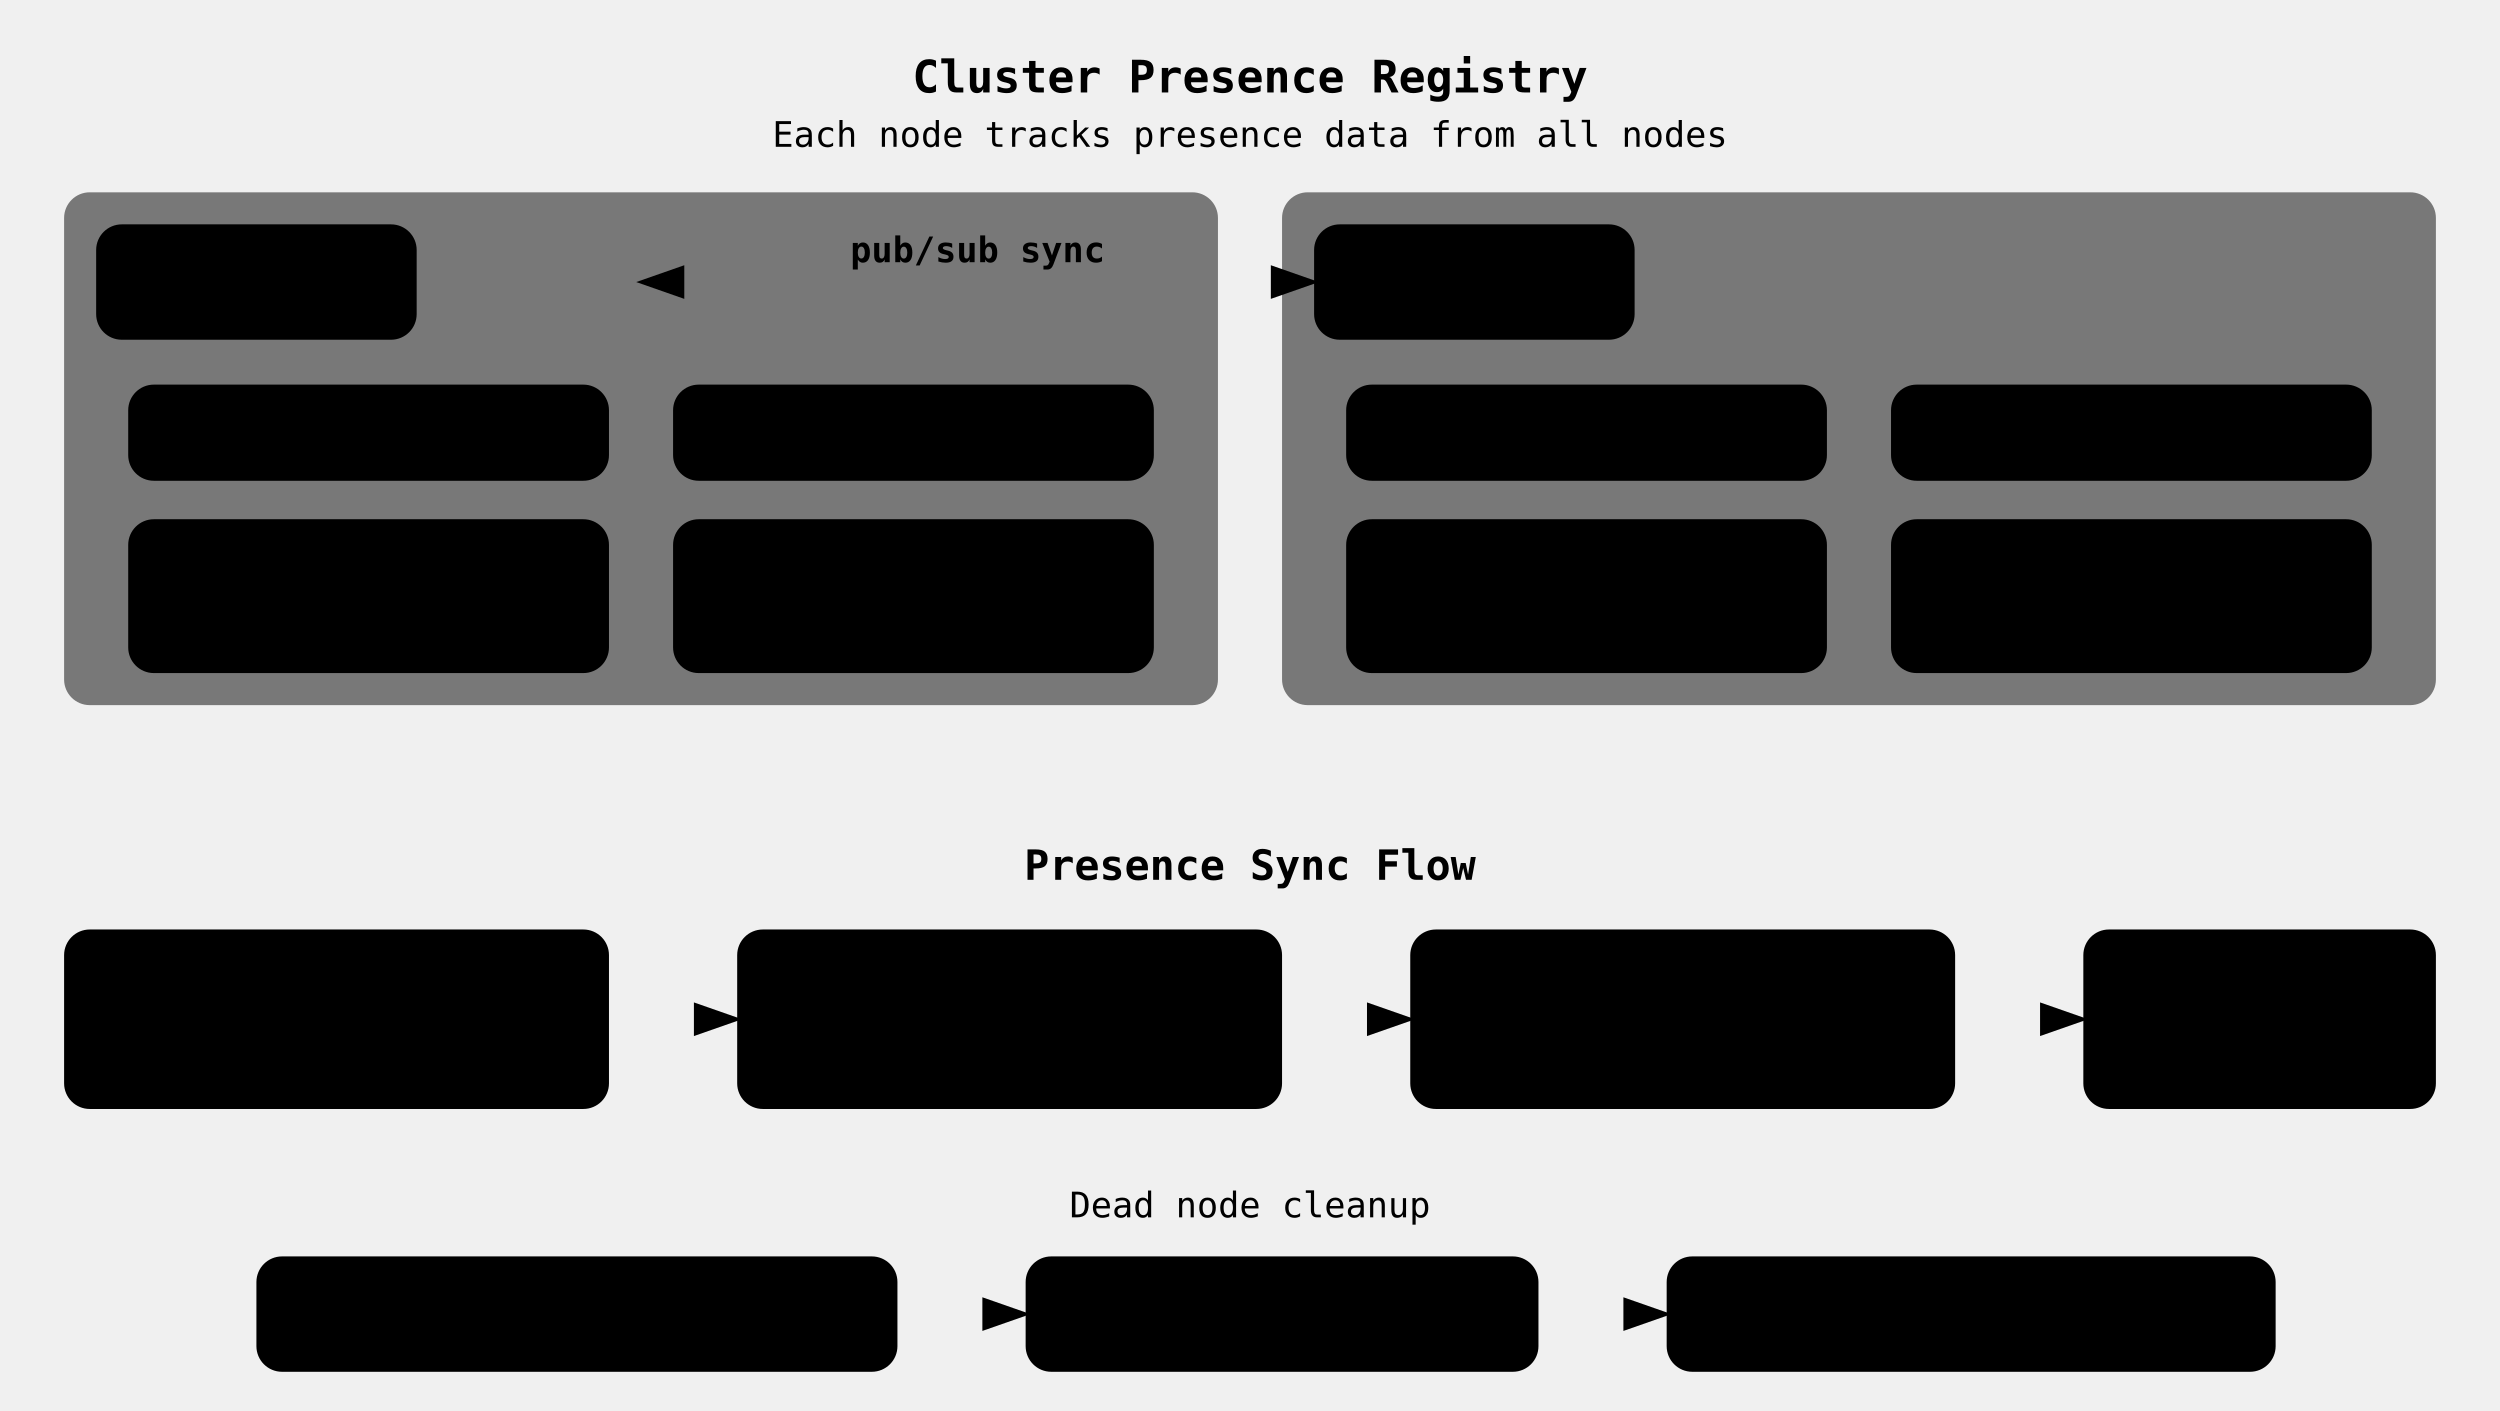
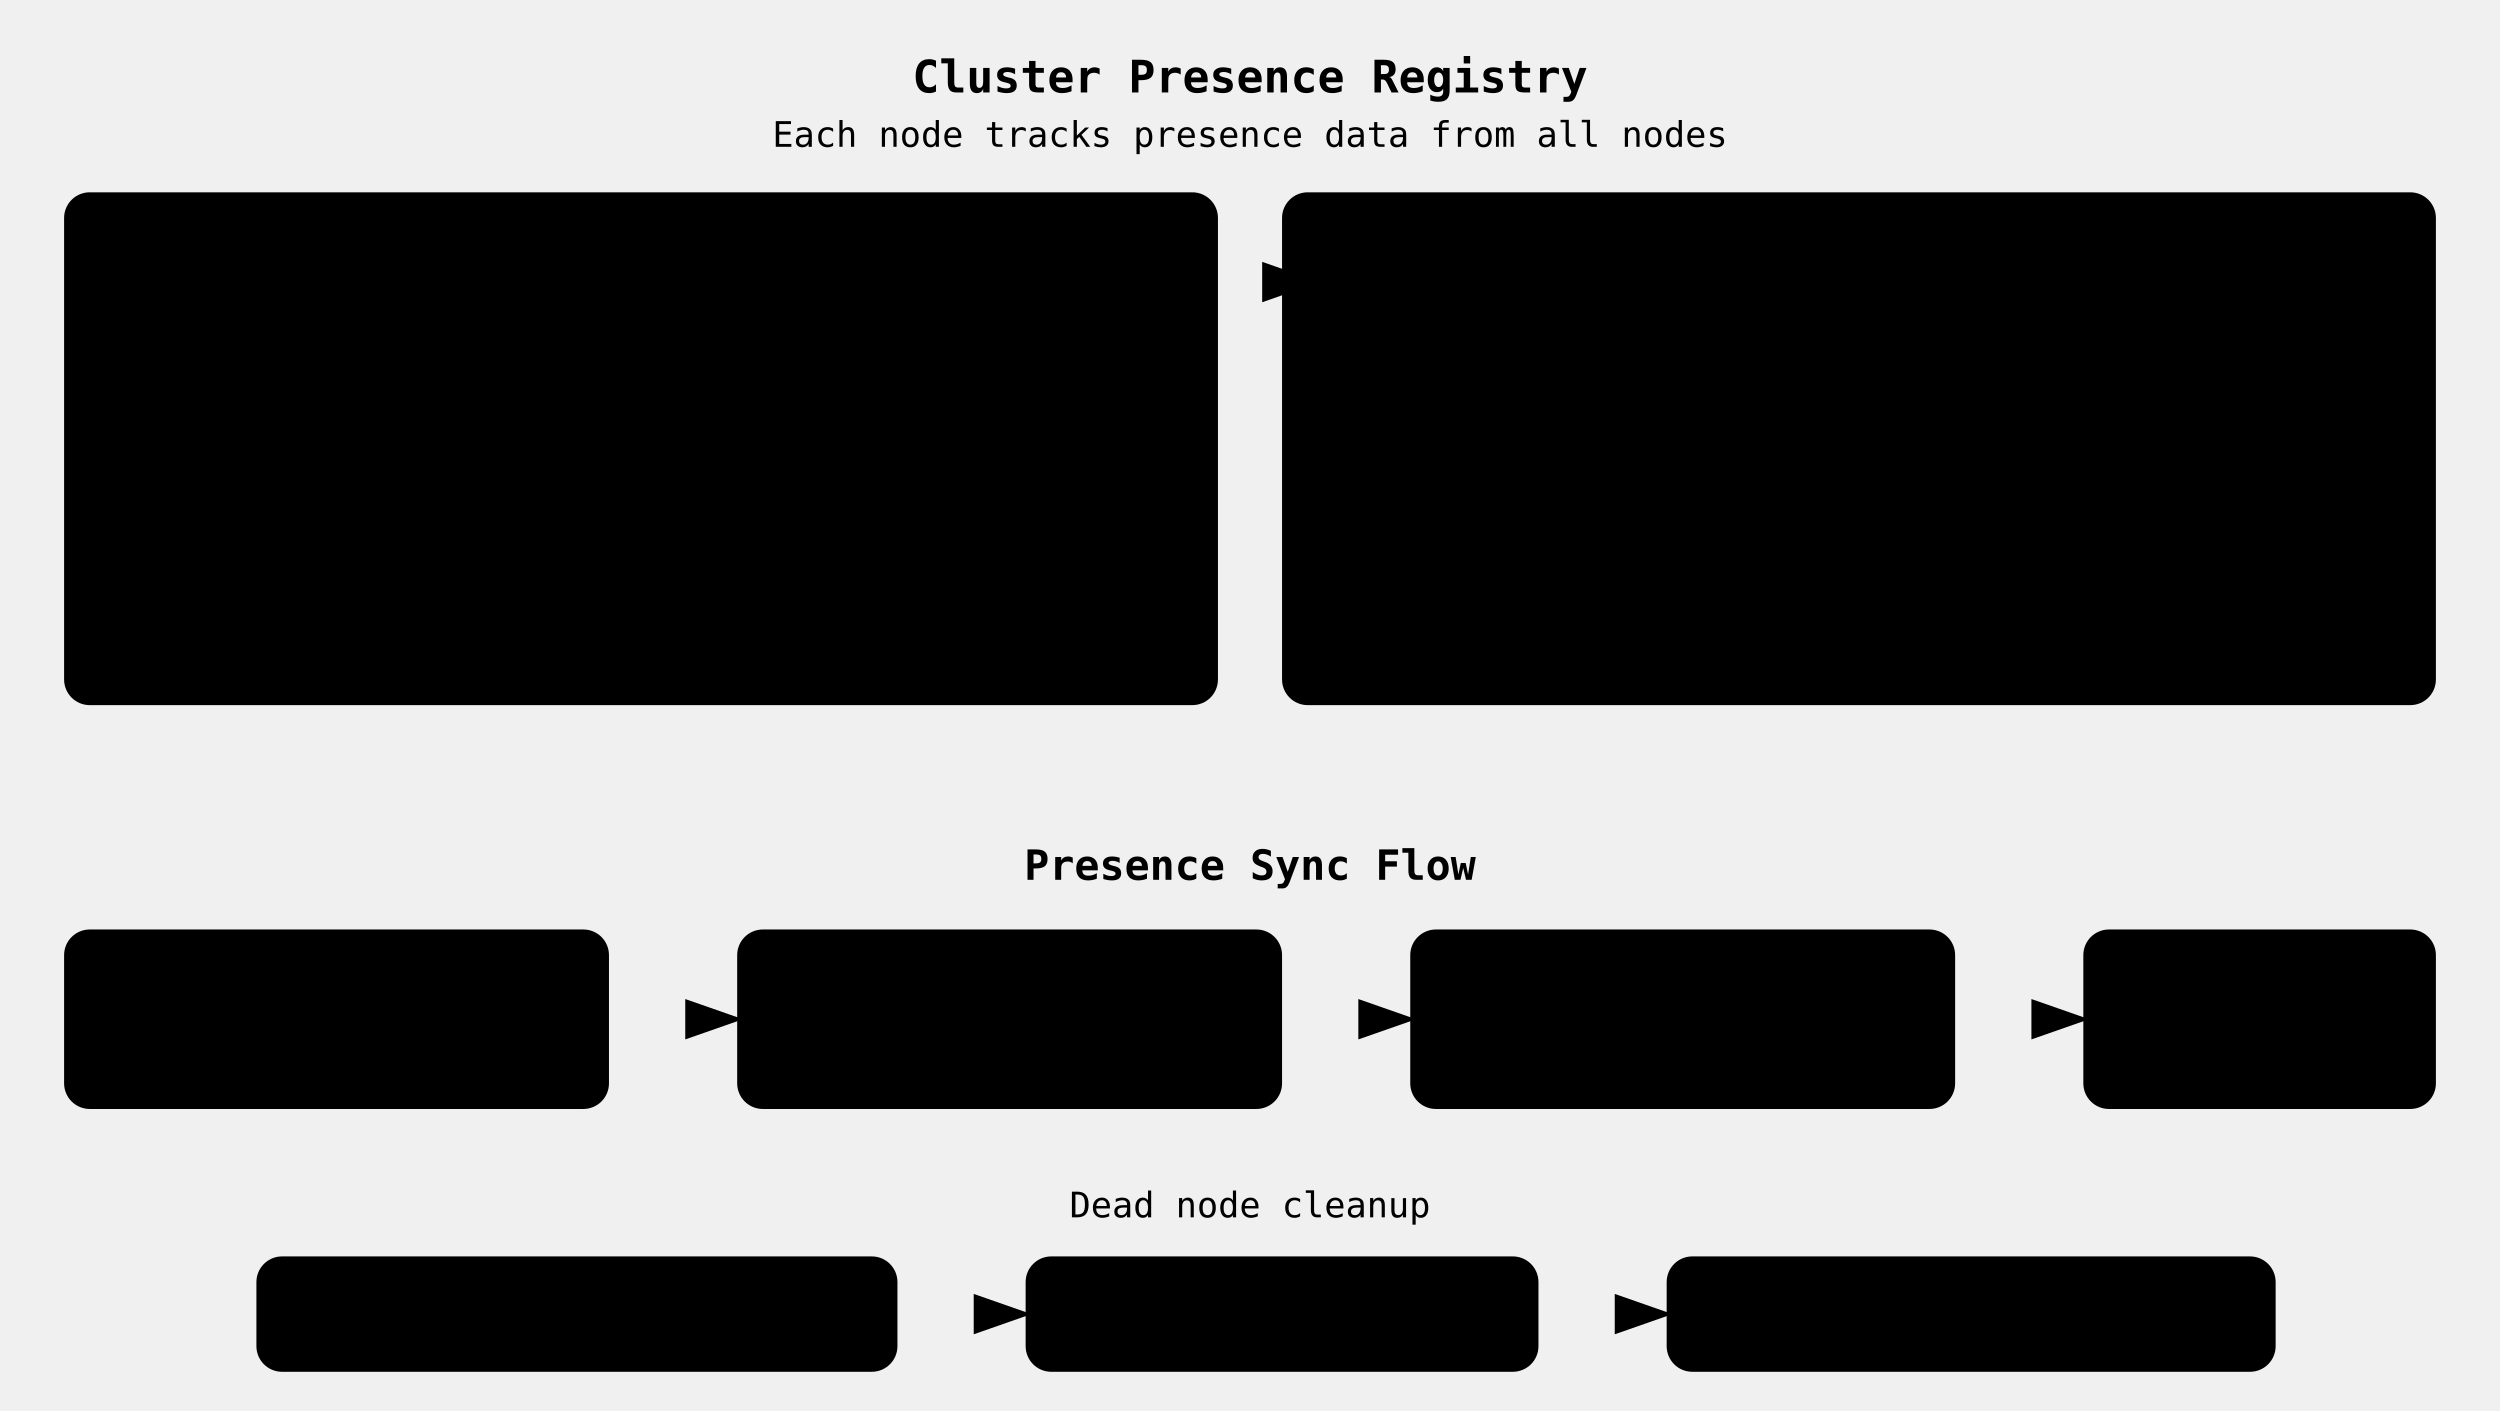
- <svg xmlns="http://www.w3.org/2000/svg" viewBox="0 0 780 440" font-family="ui-monospace,SFMono-Regular,Menlo,Monaco,Consolas,monospace" font-size="13">
+ <svg xmlns="http://www.w3.org/2000/svg" viewBox="0 0 780 440" font-family="ui-monospace,SFMono-Regular,Menlo,Monaco,Consolas,monospace" font-size="13" role="img" aria-labelledby="presence-title presence-desc">
  <style>
-     .box { rx: 8; ry: 8; stroke-width: 1.5; }
+     .box { rx: 8; ry: 8; stroke-width: 1.8; }
    .label { text-anchor: middle; dominant-baseline: central; }
    .label-left { dominant-baseline: central; }
-     .edge-label { text-anchor: middle; dominant-baseline: central; font-size: 11; }
-     .arrow { stroke-width: 1.5; fill: none; marker-end: url(#ah2); }
-     .arrow-both { stroke-width: 1.5; fill: none; marker-start: url(#ah2-rev); marker-end: url(#ah2); }
+     .edge-label { text-anchor: middle; dominant-baseline: central; font-size: 11; font-weight: 650; }
+     .arrow { stroke-width: 1.8; fill: none; marker-end: url(#ah2); }
+     .arrow-both { stroke-width: 1.8; fill: none; marker-start: url(#ah2-rev); marker-end: url(#ah2); }
    @media (prefers-color-scheme: dark) {
      .box-node    { fill: #1a3328; stroke: #34d399; }
      .box-entry   { fill: #1e293b; stroke: #475569; }
      .box-channel { fill: #1e3a5f; stroke: #38bdf8; }
      .box-action  { fill: #3b2f1a; stroke: #fbbf24; }
      .box-infra   { fill: #3b1f5e; stroke: #a78bfa; }
-       .group-bg    { fill: #0f172a; stroke: #334155; }
+       .group-bg    { fill: #111827; stroke: #475569; }
      .label       { fill: #e2e8f0; }
      .label-left  { fill: #e2e8f0; }
-       .label-dim   { fill: #94a3b8; }
-       .edge-label  { fill: #94a3b8; }
-       .arrow       { stroke: #64748b; }
-       .arrow-both  { stroke: #64748b; }
-       .arrow-head  { fill: #64748b; }
-       .divider     { stroke: #334155; }
+       .label-dim   { fill: #cbd5e1; }
+       .edge-label  { fill: #cbd5e1; }
+       .arrow       { stroke: #94a3b8; }
+       .arrow-both  { stroke: #94a3b8; }
+       .arrow-head  { fill: #94a3b8; }
+       .divider     { stroke: #475569; }
    }
    @media (prefers-color-scheme: light) {
      .box-node    { fill: #ecfdf5; stroke: #10b981; }
      .box-entry   { fill: #f8fafc; stroke: #cbd5e1; }
      .box-channel { fill: #eff6ff; stroke: #3b82f6; }
      .box-action  { fill: #fefce8; stroke: #eab308; }
      .box-infra   { fill: #f5f3ff; stroke: #8b5cf6; }
-       .group-bg    { fill: #f8fafc; stroke: #e2e8f0; }
+       .group-bg    { fill: #ffffff; stroke: #cbd5e1; }
      .label       { fill: #1e293b; }
      .label-left  { fill: #1e293b; }
-       .label-dim   { fill: #64748b; }
-       .edge-label  { fill: #64748b; }
-       .arrow       { stroke: #94a3b8; }
-       .arrow-both  { stroke: #94a3b8; }
-       .arrow-head  { fill: #94a3b8; }
-       .divider     { stroke: #e2e8f0; }
+       .label-dim   { fill: #475569; }
+       .edge-label  { fill: #475569; }
+       .arrow       { stroke: #64748b; }
+       .arrow-both  { stroke: #64748b; }
+       .arrow-head  { fill: #64748b; }
+       .divider     { stroke: #cbd5e1; }
    }
  </style>
  <defs>
    <marker id="ah2" markerWidth="10" markerHeight="7" refX="9" refY="3.5" orient="auto">
      <polygon points="0 0, 10 3.5, 0 7" class="arrow-head" />
    </marker>
    <marker id="ah2-rev" markerWidth="10" markerHeight="7" refX="1" refY="3.5" orient="auto">
      <polygon points="10 0, 0 3.5, 10 7" class="arrow-head" />
    </marker>
  </defs>
  <text class="label" x="390" y="24" font-weight="700" font-size="14">Cluster Presence Registry</text>
  <text class="label label-dim" x="390" y="42" font-size="11">Each node tracks presence data from all nodes</text>
-   <rect class="box group-bg" x="20" y="60" width="360" height="160" rx="12" ry="12" opacity="0.5" />
+   <rect class="box group-bg" x="20" y="60" width="360" height="160" rx="12" ry="12" />
  <rect class="box box-node" x="30" y="70" width="100" height="36" />
  <text class="label" x="80" y="88" font-weight="700">Node A</text>
  <rect class="box box-channel" x="40" y="120" width="150" height="30" />
  <text class="label" x="115" y="135" font-size="11">presence-chat</text>
  <rect class="box box-channel" x="210" y="120" width="150" height="30" />
  <text class="label" x="285" y="135" font-size="11">presence-lobby</text>
  <rect class="box box-entry" x="40" y="162" width="150" height="48" />
  <text class="label-left label-dim" x="50" y="178" font-size="10">socket: abc123</text>
  <text class="label-left label-dim" x="50" y="194" font-size="10">user: alice  seq: 42</text>
  <rect class="box box-entry" x="210" y="162" width="150" height="48" />
  <text class="label-left label-dim" x="220" y="178" font-size="10">socket: def456</text>
  <text class="label-left label-dim" x="220" y="194" font-size="10">user: bob  seq: 17</text>
-   <rect class="box group-bg" x="400" y="60" width="360" height="160" rx="12" ry="12" opacity="0.5" />
+   <rect class="box group-bg" x="400" y="60" width="360" height="160" rx="12" ry="12" />
  <rect class="box box-node" x="410" y="70" width="100" height="36" />
  <text class="label" x="460" y="88" font-weight="700">Node B</text>
  <rect class="box box-channel" x="420" y="120" width="150" height="30" />
  <text class="label" x="495" y="135" font-size="11">presence-chat</text>
  <rect class="box box-channel" x="590" y="120" width="150" height="30" />
  <text class="label" x="665" y="135" font-size="11">presence-game</text>
  <rect class="box box-entry" x="420" y="162" width="150" height="48" />
  <text class="label-left label-dim" x="430" y="178" font-size="10">socket: ghi789</text>
  <text class="label-left label-dim" x="430" y="194" font-size="10">user: charlie  seq: 8</text>
  <rect class="box box-entry" x="590" y="162" width="150" height="48" />
  <text class="label-left label-dim" x="600" y="178" font-size="10">socket: jkl012</text>
  <text class="label-left label-dim" x="600" y="194" font-size="10">user: dave  seq: 3</text>
  <line class="arrow-both" x1="200" y1="88" x2="410" y2="88" />
  <text class="edge-label" x="305" y="78" font-size="10" font-weight="600">pub/sub sync</text>
  <line class="divider" x1="20" y1="245" x2="760" y2="245" stroke-dasharray="4" />
  <text class="label" x="390" y="270" font-weight="700" font-size="13">Presence Sync Flow</text>
  <rect class="box box-action" x="20" y="290" width="170" height="56" />
  <text class="label" x="105" y="310" font-weight="700" font-size="12">1. User Joins</text>
  <text class="label label-dim" x="105" y="330" font-size="10">on Node A</text>
  <line class="arrow" x1="190" y1="318" x2="230" y2="318" />
  <rect class="box box-infra" x="230" y="290" width="170" height="56" />
  <text class="label" x="315" y="310" font-weight="700" font-size="12">2. Broadcast</text>
  <text class="label label-dim" x="315" y="330" font-size="10">PresenceMemberJoined</text>
  <line class="arrow" x1="400" y1="318" x2="440" y2="318" />
  <rect class="box box-node" x="440" y="290" width="170" height="56" />
  <text class="label" x="525" y="310" font-weight="700" font-size="12">3. All Nodes</text>
  <text class="label label-dim" x="525" y="330" font-size="10">update registry</text>
  <line class="arrow" x1="610" y1="318" x2="650" y2="318" />
  <rect class="box box-entry" x="650" y="290" width="110" height="56" />
  <text class="label" x="705" y="310" font-weight="700" font-size="12">4. Resolve</text>
  <text class="label label-dim" x="705" y="330" font-size="10">highest seq wins</text>
  <text class="label label-dim" x="390" y="376" font-size="11">Dead node cleanup</text>
  <rect class="box box-action" x="80" y="392" width="200" height="36" />
  <text class="label" x="180" y="410" font-size="11">Heartbeat timeout detected</text>
  <line class="arrow" x1="280" y1="410" x2="320" y2="410" />
  <rect class="box box-infra" x="320" y="392" width="160" height="36" />
  <text class="label" x="400" y="410" font-size="11">Leader broadcasts</text>
  <line class="arrow" x1="480" y1="410" x2="520" y2="410" />
  <rect class="box box-node" x="520" y="392" width="190" height="36" />
  <text class="label" x="615" y="410" font-size="11">All nodes drop entries</text>
</svg>
